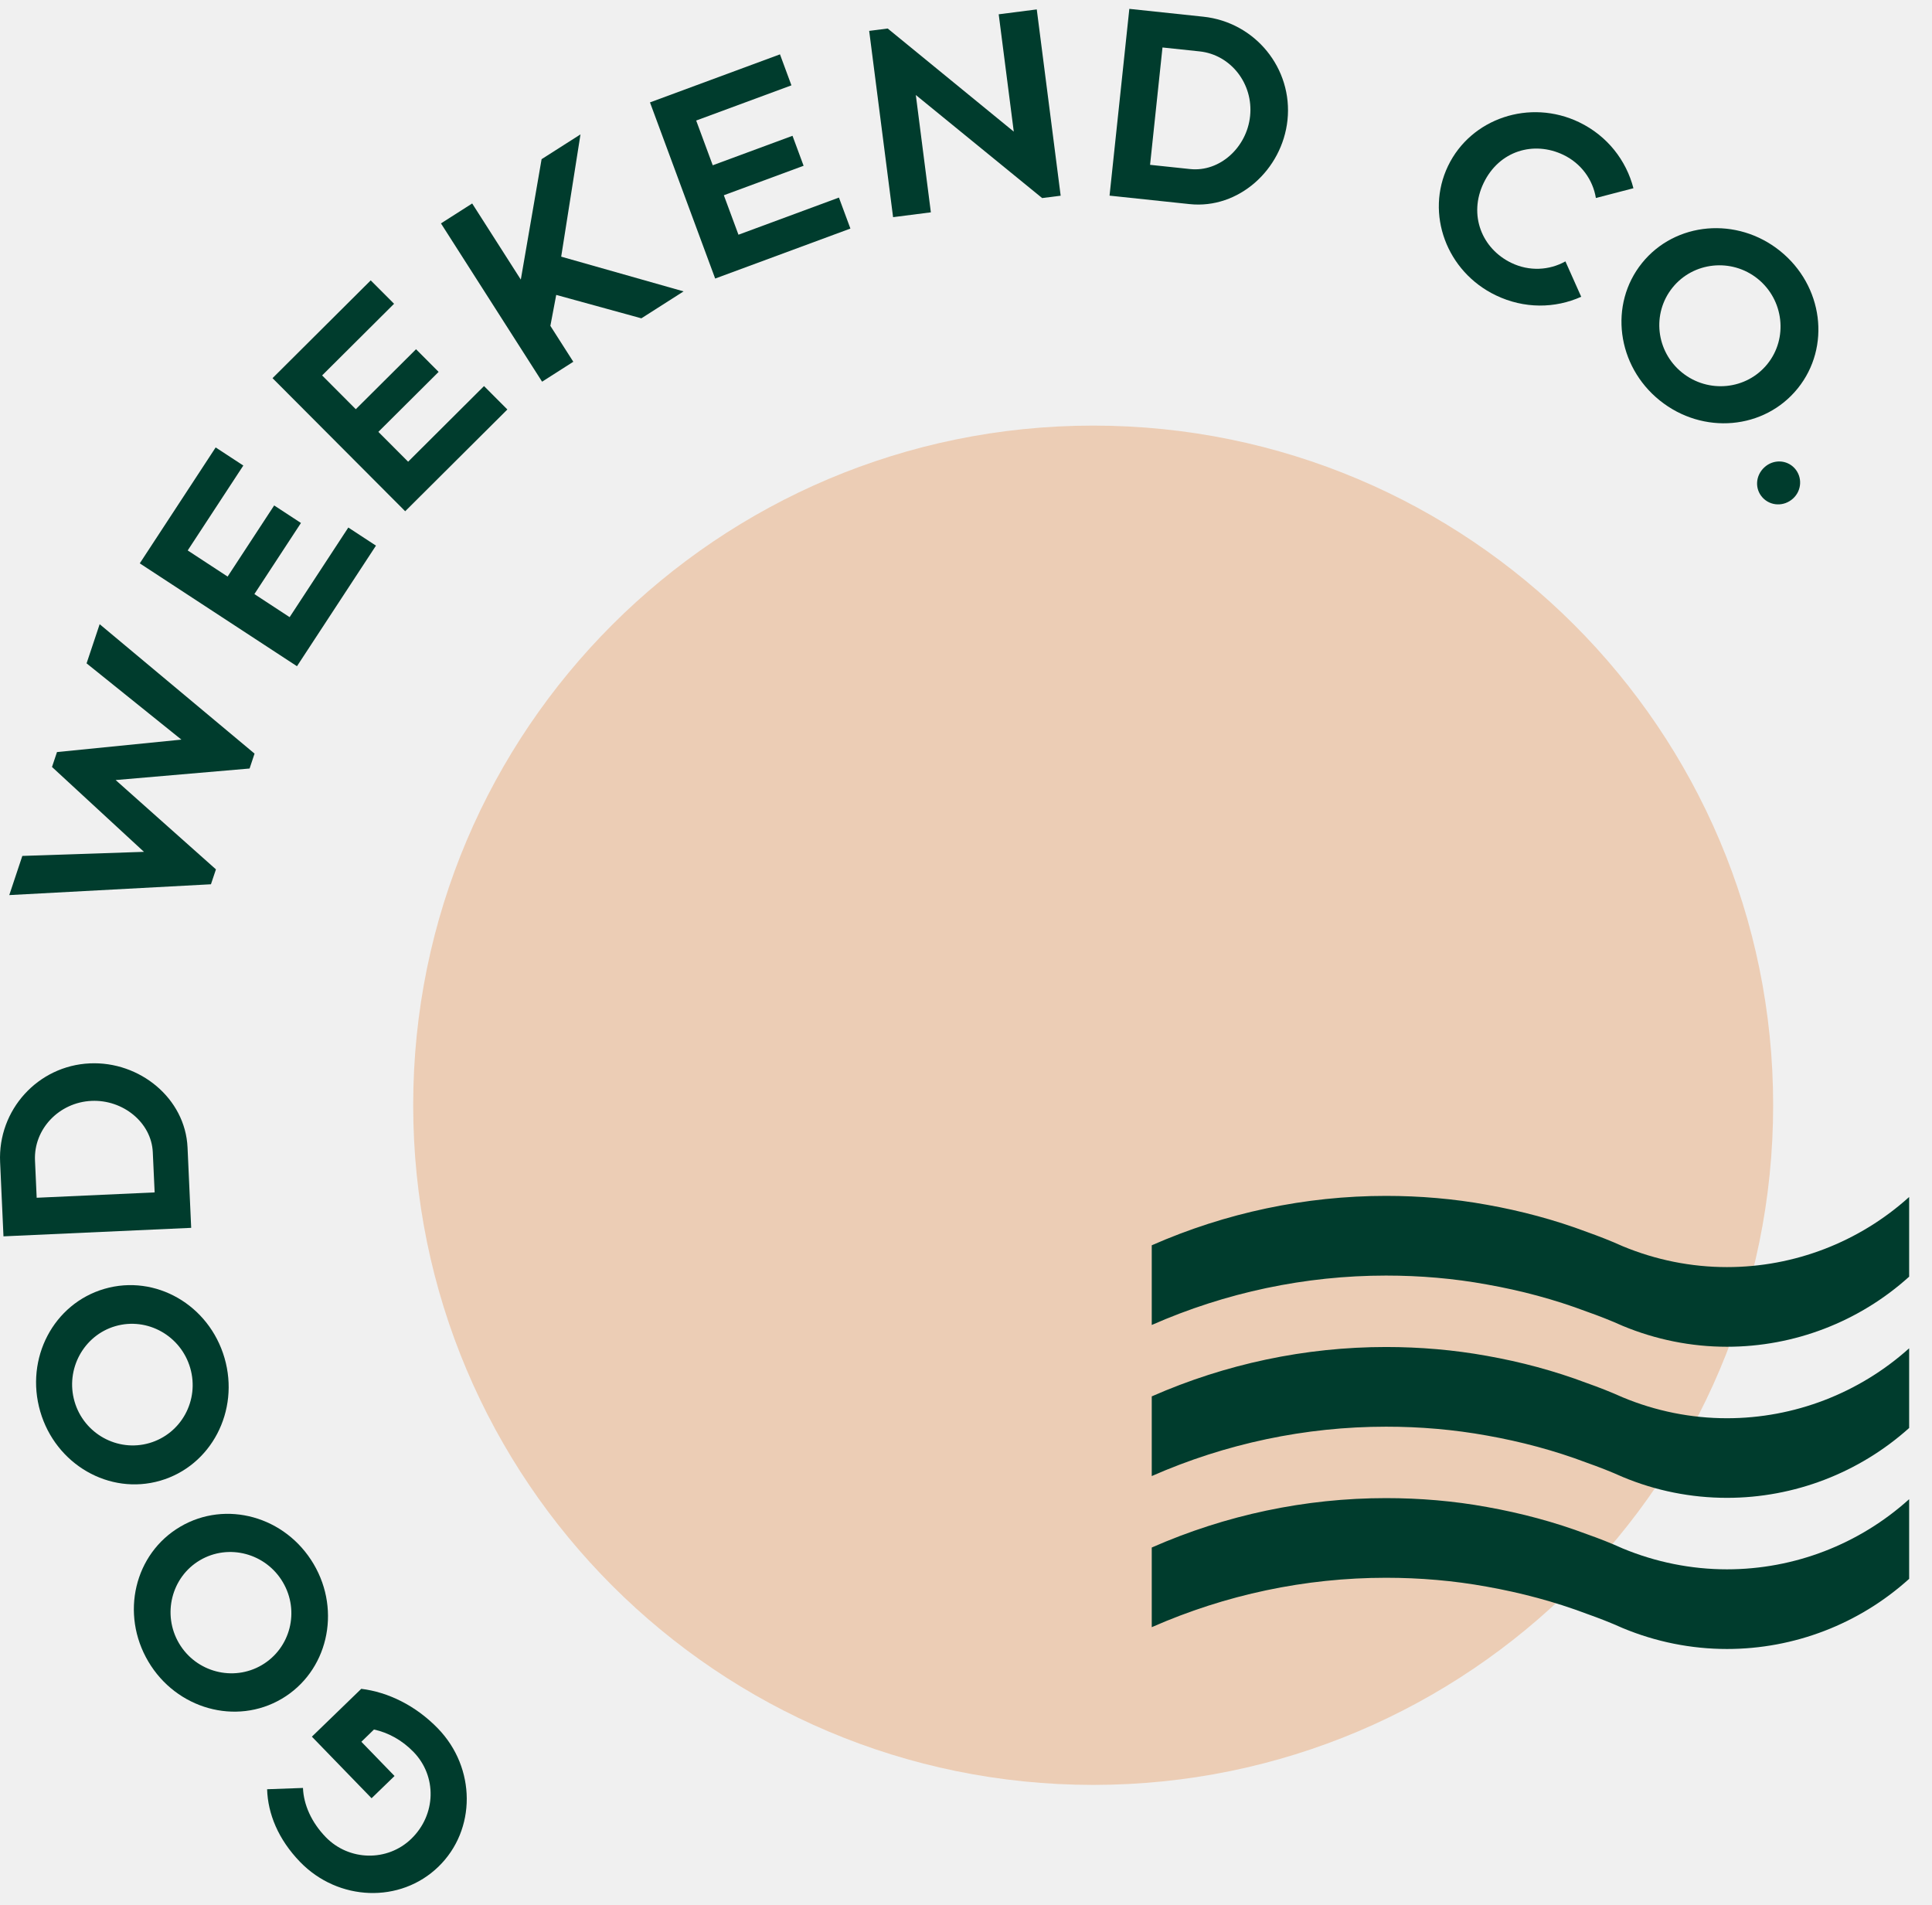
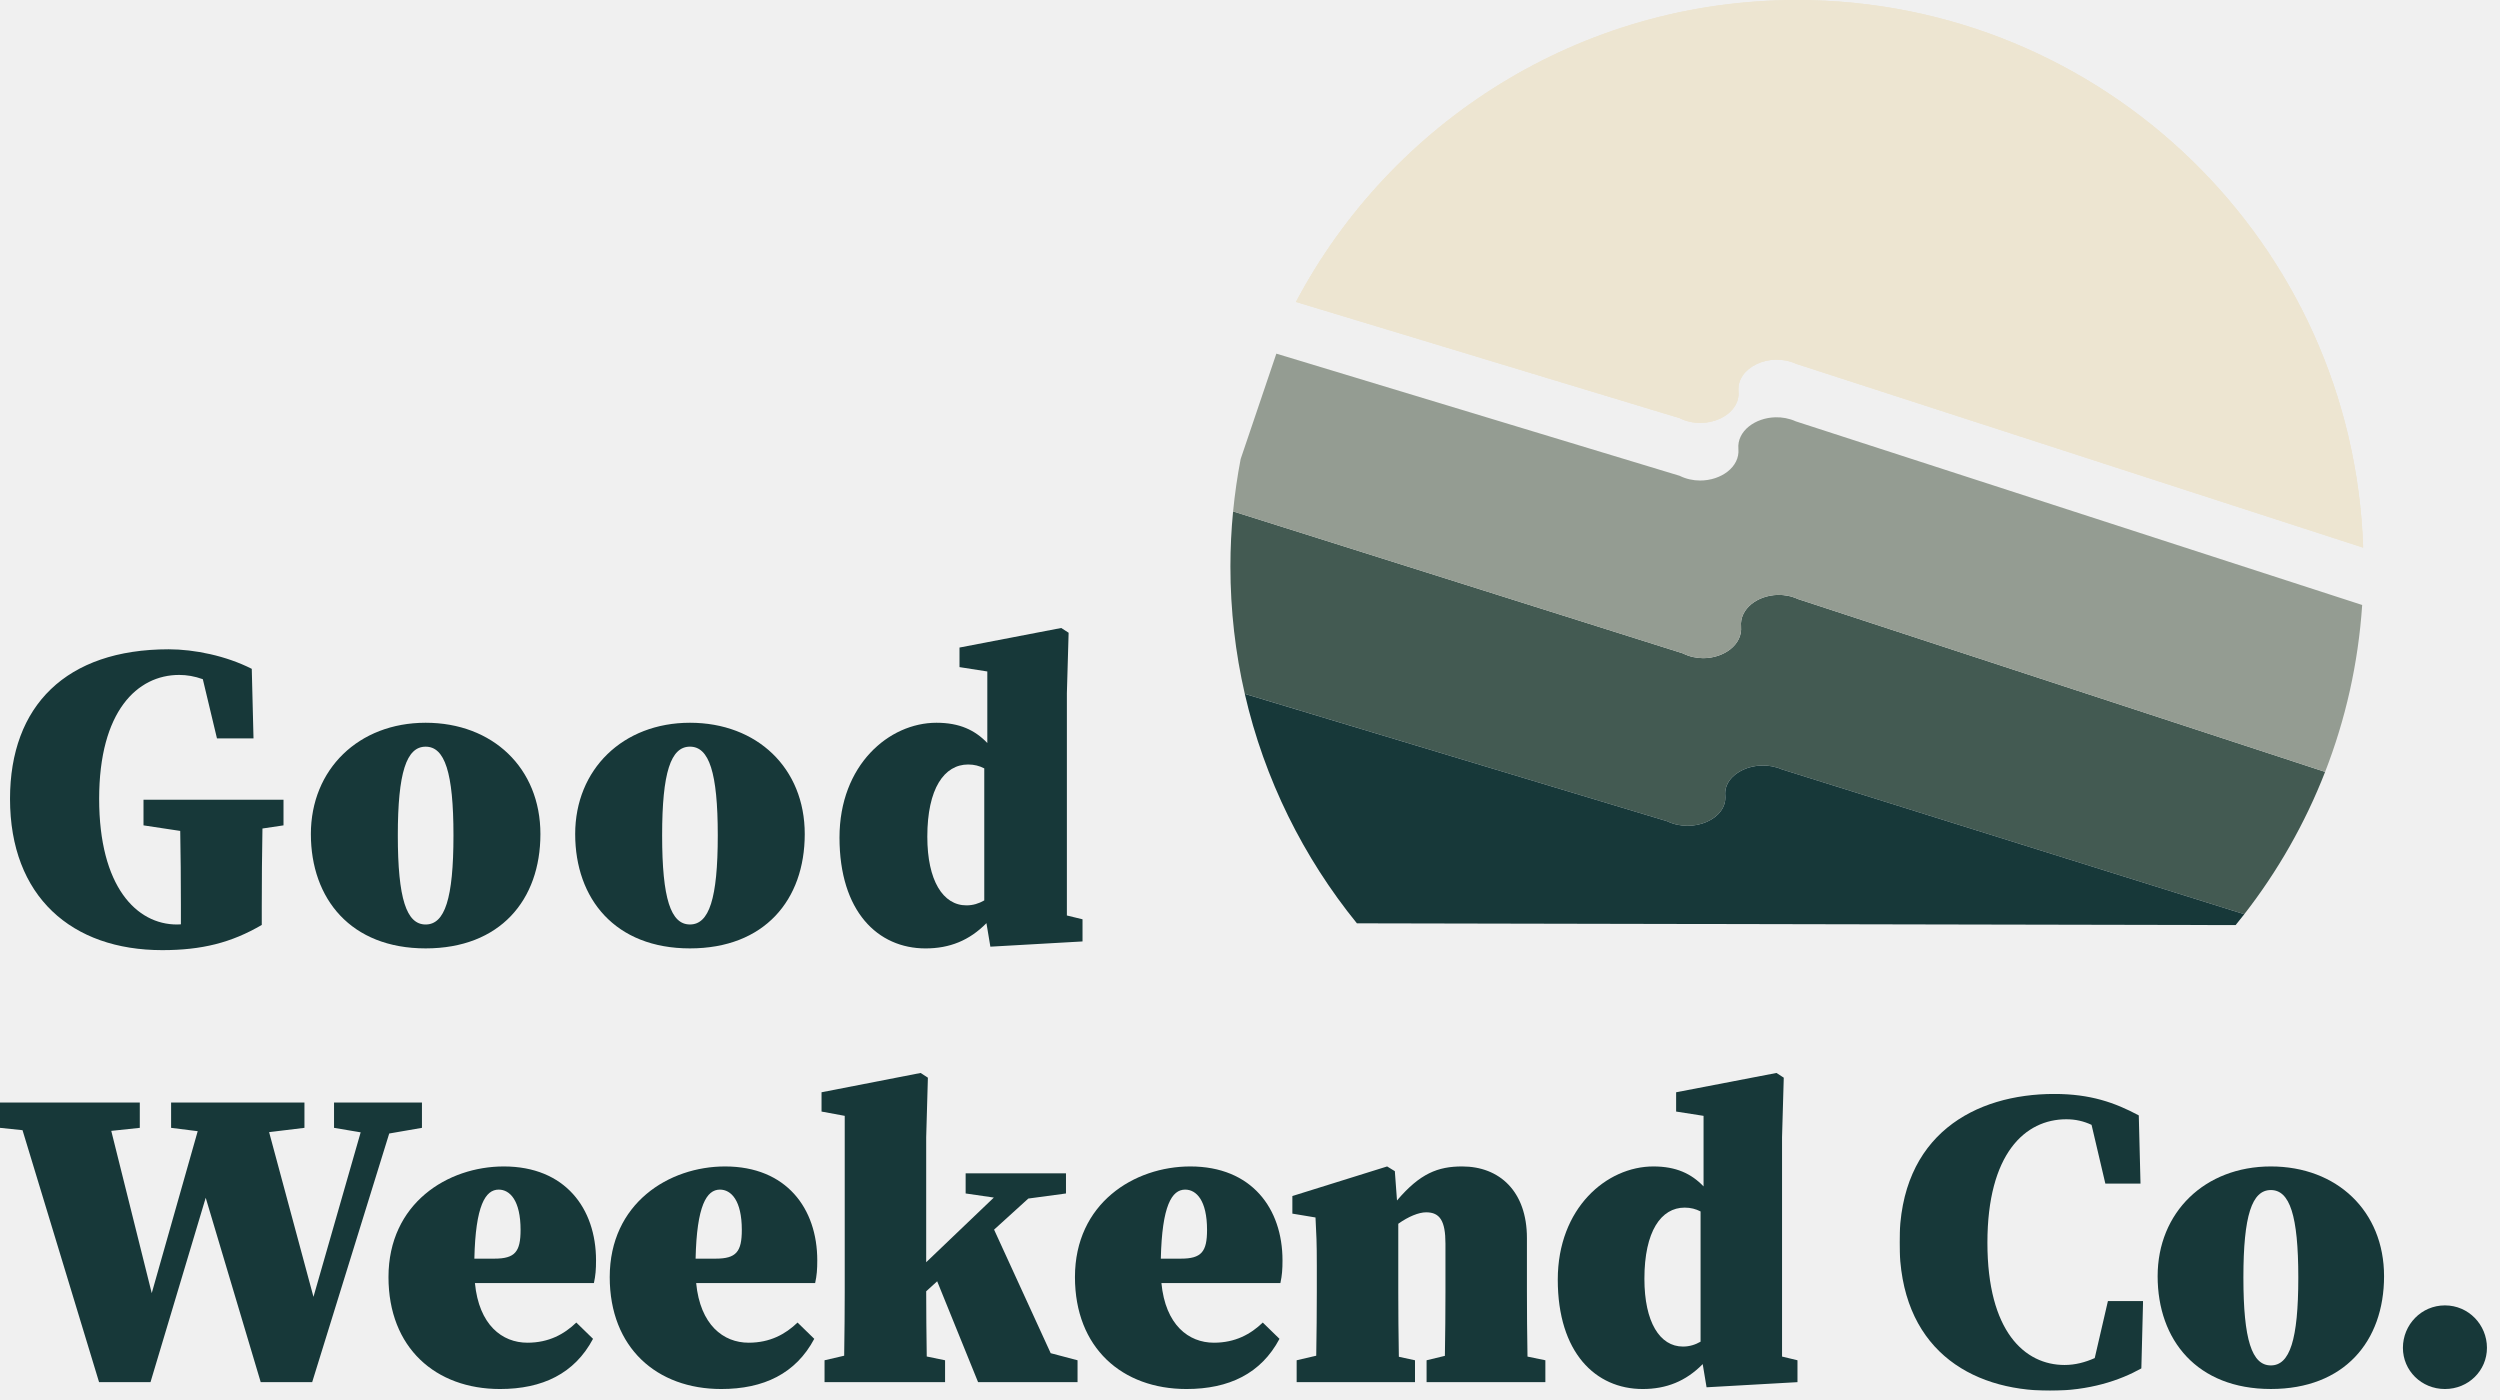
- <svg xmlns="http://www.w3.org/2000/svg" width="70px" height="69px" viewBox="0 0 70 69" version="1.1">
-   <g id="Side-By-Side" stroke="none" stroke-width="1" fill="none" fill-rule="evenodd">
-     <g id="logo-mobile">
-       <g id="Symbol_1_" transform="translate(14.80775, 15.1218)">
-         <g id="Group">
-           <g id="XMLID_17_" fill="#ECCDB5">
-             <path d="M24.801,0.298 C38.408,0.298 49.437,11.322 49.437,24.919 C49.437,38.522 38.407,49.547 24.801,49.547 C11.194,49.547 0.163,38.522 0.163,24.919 C0.163,11.322 11.194,0.298 24.801,0.298 Z" id="Path" />
-           </g>
-           <g id="Path" transform="translate(26.71833, 27.99142)" fill="#003C2D">
-             <path d="M12.348,3.425 C13.576,3.642 14.791,3.964 15.966,4.408 C16.402,4.561 16.837,4.731 17.266,4.924 C18.464,5.422 19.747,5.681 21.046,5.681 C23.481,5.681 25.831,4.78 27.646,3.142 L27.646,0.255 C25.831,1.892 23.481,2.795 21.046,2.795 C19.747,2.795 18.464,2.536 17.266,2.038 C16.837,1.844 16.402,1.676 15.966,1.52 C14.791,1.078 13.576,0.756 12.348,0.537 C11.15,0.319 9.922,0.215 8.692,0.215 C5.766,0.215 2.88,0.828 0.204,2.005 L0.204,4.892 C2.88,3.714 5.766,3.102 8.692,3.102 C9.922,3.102 11.15,3.205 12.348,3.425 Z" />
-             <path d="M12.348,8.898 C13.576,9.116 14.791,9.437 15.966,9.882 C16.402,10.036 16.837,10.205 17.266,10.398 C18.464,10.899 19.747,11.155 21.046,11.155 C23.481,11.155 25.831,10.252 27.646,8.624 L27.646,5.737 C25.831,7.366 23.481,8.271 21.046,8.271 C19.747,8.271 18.464,8.012 17.266,7.513 C16.837,7.32 16.402,7.15 15.966,6.996 C14.791,6.552 13.576,6.229 12.348,6.011 C11.15,5.794 9.922,5.69 8.692,5.69 C5.766,5.69 2.88,6.303 0.204,7.479 L0.204,10.366 C2.88,9.189 5.766,8.577 8.692,8.577 C9.922,8.576 11.15,8.681 12.348,8.898 Z" />
-             <path d="M8.692,14.051 C9.922,14.051 11.15,14.155 12.348,14.374 C13.576,14.593 14.791,14.913 15.966,15.357 C16.402,15.511 16.837,15.68 17.266,15.873 C18.464,16.372 19.747,16.631 21.046,16.631 C23.481,16.631 25.831,15.729 27.646,14.09 L27.646,11.204 C25.831,12.841 23.481,13.745 21.046,13.745 C19.747,13.745 18.464,13.485 17.266,12.988 C16.837,12.793 16.402,12.624 15.966,12.47 C14.791,12.028 13.576,11.706 12.348,11.487 C11.15,11.268 9.922,11.165 8.692,11.165 C5.766,11.165 2.88,11.777 0.204,12.955 L0.204,15.841 C2.88,14.663 5.766,14.051 8.692,14.051 Z" />
-           </g>
-         </g>
+ <svg xmlns="http://www.w3.org/2000/svg" xmlns:xlink="http://www.w3.org/1999/xlink" width="109px" height="61px" viewBox="0 0 109 61" version="1.1">
+   <defs>
+     <polygon id="path-1" points="0.818 0.061 11.438 0.061 11.438 13 0.818 13" />
+   </defs>
+   <g id="Symbols" stroke="none" stroke-width="1" fill="none" fill-rule="evenodd">
+     <g id="Group-40">
+       <path d="M7.072,41.426 C8.797,41.426 10.086,41.104 11.413,40.327 L11.413,39.55 C11.413,38.374 11.423,37.249 11.443,36.123 L12.361,35.986 L12.361,34.867 L11.47,34.867 L7.83,34.867 L6.257,34.867 L6.257,35.986 L7.858,36.228 C7.877,37.303 7.887,38.342 7.887,39.455 L7.887,40.301 C7.831,40.304 7.776,40.308 7.717,40.308 C5.953,40.308 4.323,38.658 4.323,34.829 C4.323,31 5.992,29.427 7.811,29.427 C8.144,29.427 8.481,29.483 8.843,29.613 L9.46,32.195 L11.053,32.195 L10.977,29.161 C9.859,28.593 8.475,28.309 7.356,28.309 C2.883,28.309 0.437,30.773 0.437,34.829 C0.437,39.094 3.129,41.426 7.072,41.426" id="Fill-1" fill="#173839" />
+       <path d="M18.558,32.555 C19.392,32.555 19.771,33.673 19.771,36.422 C19.771,39.189 19.392,40.308 18.558,40.308 C17.724,40.308 17.345,39.189 17.345,36.422 C17.345,33.673 17.724,32.555 18.558,32.555 M18.558,41.35 C21.8,41.35 23.562,39.246 23.562,36.365 C23.562,33.484 21.477,31.512 18.558,31.512 C15.639,31.512 13.554,33.54 13.554,36.365 C13.554,39.189 15.298,41.35 18.558,41.35" id="Fill-3" fill="#173839" />
+       <path d="M28.869,36.422 C28.869,33.672 29.248,32.554 30.082,32.554 C30.916,32.554 31.295,33.672 31.295,36.422 C31.295,39.19 30.916,40.307 30.082,40.307 C29.248,40.307 28.869,39.19 28.869,36.422 M35.087,36.364 C35.087,33.483 33.001,31.512 30.082,31.512 C27.163,31.512 25.078,33.541 25.078,36.364 C25.078,39.19 26.822,41.35 30.082,41.35 C33.324,41.35 35.087,39.246 35.087,36.364" id="Fill-5" fill="#173839" />
+       <path d="M42.213,33.332 C42.479,33.332 42.706,33.394 42.914,33.501 L42.914,39.258 C42.679,39.394 42.422,39.474 42.137,39.474 C41.114,39.474 40.431,38.394 40.431,36.479 C40.431,34.375 41.17,33.332 42.213,33.332 M40.355,41.351 C41.4,41.351 42.264,41.007 43.009,40.249 L43.18,41.275 L47.198,41.047 L47.198,40.081 L46.516,39.915 L46.516,30.223 L46.592,27.588 L46.27,27.38 L41.834,28.233 L41.834,29.086 L43.047,29.276 L43.047,32.395 C42.505,31.829 41.831,31.512 40.829,31.512 C38.763,31.512 36.602,33.351 36.602,36.517 C36.602,39.739 38.27,41.351 40.355,41.351" id="Fill-7" fill="#173839" />
+       <polygon id="Fill-9" fill="#173839" points="18.397 49.174 18.397 48.071 17.387 48.071 16.097 48.071 14.564 48.071 14.564 49.174 15.725 49.37 13.667 56.543 11.733 49.361 13.274 49.174 13.274 48.071 11.386 48.071 8.974 48.071 7.46 48.071 7.46 49.174 8.62 49.32 6.616 56.381 4.851 49.306 6.095 49.174 6.095 48.071 4.543 48.071 0.617 48.071 0 48.071 0 49.174 0.982 49.276 4.319 60.261 6.562 60.261 8.969 52.223 11.367 60.261 13.611 60.261 16.97 49.421" />
+       <path d="M21.556,54.877 L20.682,54.877 C20.734,52.557 21.164,51.867 21.743,51.867 C22.229,51.867 22.697,52.335 22.697,53.625 C22.697,54.578 22.453,54.877 21.556,54.877 M21.967,50.857 C19.518,50.857 16.938,52.465 16.938,55.681 C16.938,58.766 18.995,60.561 21.799,60.561 C23.65,60.561 25.052,59.888 25.856,58.373 L25.127,57.663 C24.604,58.168 23.93,58.542 22.996,58.542 C21.891,58.542 20.883,57.766 20.707,55.943 L25.894,55.943 C25.968,55.606 25.987,55.345 25.987,54.952 C25.987,52.689 24.641,50.857 21.967,50.857" id="Fill-11" fill="#173839" />
+       <path d="M31.202,54.877 L30.328,54.877 C30.38,52.557 30.81,51.867 31.389,51.867 C31.875,51.867 32.343,52.335 32.343,53.625 C32.343,54.578 32.099,54.877 31.202,54.877 M31.613,50.857 C29.164,50.857 26.584,52.465 26.584,55.681 C26.584,58.766 28.641,60.561 31.445,60.561 C33.296,60.561 34.698,59.888 35.502,58.373 L34.773,57.663 C34.249,58.168 33.576,58.542 32.642,58.542 C31.537,58.542 30.529,57.766 30.353,55.943 L35.54,55.943 C35.614,55.606 35.633,55.345 35.633,54.952 C35.633,52.689 34.287,50.857 31.613,50.857" id="Fill-13" fill="#173839" />
+       <path d="M43.342,53.612 L44.834,52.257 L46.477,52.035 L46.477,51.156 L46.047,51.156 L44.438,51.156 L42.102,51.156 L42.102,52.035 L43.331,52.214 L40.382,55.033 L40.382,49.586 L40.456,46.987 L40.139,46.781 L35.819,47.623 L35.819,48.464 L36.83,48.651 L36.83,56.335 C36.83,56.998 36.822,58.186 36.806,59.109 L35.95,59.308 L35.95,60.261 L36.773,60.261 L40.438,60.261 L41.205,60.261 L41.205,59.308 L40.406,59.143 C40.391,58.257 40.383,57.097 40.382,56.3 L40.861,55.864 L42.644,60.261 L46.981,60.261 L46.981,59.308 L45.81,58.999 L43.342,53.612 Z" id="Fill-15" fill="#173839" />
+       <path d="M51.486,54.877 L50.612,54.877 C50.664,52.557 51.094,51.867 51.673,51.867 C52.16,51.867 52.627,52.335 52.627,53.625 C52.627,54.578 52.383,54.877 51.486,54.877 M51.898,50.857 C49.449,50.857 46.868,52.465 46.868,55.681 C46.868,58.766 48.925,60.561 51.73,60.561 C53.581,60.561 54.983,59.888 55.786,58.373 L55.057,57.663 C54.533,58.168 53.861,58.542 52.926,58.542 C51.822,58.542 50.813,57.766 50.638,55.943 L55.825,55.943 C55.898,55.606 55.917,55.345 55.917,54.952 C55.917,52.689 54.572,50.857 51.898,50.857" id="Fill-17" fill="#173839" />
+       <path d="M66.574,56.335 L66.574,53.979 C66.574,51.941 65.377,50.857 63.751,50.857 C62.693,50.857 61.912,51.161 60.909,52.341 L60.815,51.063 L60.479,50.857 L56.347,52.147 L56.347,52.914 L57.356,53.082 C57.394,53.83 57.413,54.147 57.413,55.176 L57.413,56.335 C57.413,57.103 57.404,58.207 57.388,59.109 L56.534,59.308 L56.534,60.261 L57.356,60.261 L61.021,60.261 L61.694,60.261 L61.694,59.308 L60.99,59.155 C60.973,58.244 60.965,57.116 60.965,56.335 L60.965,53.356 C61.407,53.041 61.858,52.857 62.18,52.857 C62.779,52.857 63.022,53.231 63.022,54.222 L63.022,56.335 C63.022,57.127 63.013,58.221 62.997,59.115 L62.199,59.308 L62.199,60.261 L62.965,60.261 L66.63,60.261 L67.378,60.261 L67.378,59.308 L66.599,59.147 C66.582,58.248 66.574,57.137 66.574,56.335" id="Fill-19" fill="#173839" />
+       <path d="M73.378,58.71 C72.368,58.71 71.696,57.644 71.696,55.756 C71.696,53.681 72.425,52.652 73.453,52.652 C73.716,52.652 73.939,52.713 74.145,52.819 L74.145,58.497 C73.913,58.631 73.659,58.71 73.378,58.71 Z M77.697,49.586 L77.772,46.987 L77.454,46.781 L73.079,47.623 L73.079,48.464 L74.275,48.651 L74.275,51.727 C73.741,51.169 73.076,50.857 72.088,50.857 C70.05,50.857 67.919,52.671 67.919,55.793 C67.919,58.972 69.564,60.561 71.621,60.561 C72.651,60.561 73.503,60.222 74.238,59.475 L74.406,60.486 L78.37,60.262 L78.37,59.308 L77.697,59.146 L77.697,49.586 Z" id="Fill-21" fill="#173839" />
+       <g id="Group-25" transform="translate(82, 47.6352)">
+         <mask id="mask-2" fill="white">
+           <use xlink:href="#path-1" />
+         </mask>
+         <g id="Clip-24" />
+         <path d="M9.33,11.577 C8.905,11.766 8.471,11.878 8.016,11.878 C6.278,11.878 4.651,10.42 4.651,6.55 C4.651,2.66 6.296,1.165 8.091,1.165 C8.488,1.165 8.84,1.245 9.192,1.408 L9.793,3.969 L11.326,3.969 L11.251,0.996 C10.204,0.436 9.138,0.061 7.568,0.061 C4.109,0.061 0.818,1.838 0.818,6.531 C0.818,11.111 3.847,13 7.381,13 C9.101,13 10.428,12.551 11.363,12.027 L11.438,9.092 L9.905,9.092 L9.33,11.577 Z" id="Fill-23" fill="#173839" mask="url(#mask-2)" />
      </g>
-       <g id="Name" fill="#003C2D">
-         <g id="Group">
-           <path d="M11.3,62.921 L13.089,61.188 C14.05,61.305 15.054,61.785 15.867,62.624 C17.251,64.052 17.263,66.298 15.883,67.634 C14.502,68.971 12.257,68.888 10.873,67.46 C10.08,66.641 9.705,65.714 9.678,64.826 L10.977,64.779 C11.001,65.387 11.285,66.026 11.802,66.56 C12.649,67.433 14.042,67.455 14.901,66.622 C15.81,65.743 15.832,64.35 14.985,63.477 C14.562,63.04 14.061,62.773 13.55,62.662 L13.093,63.106 L14.295,64.346 L13.463,65.152 L11.3,62.921 Z" id="Path" />
-           <path d="M6.528,55.316 C8.184,54.339 10.343,54.938 11.364,56.667 C12.379,58.387 11.864,60.573 10.208,61.549 C8.552,62.525 6.389,61.918 5.373,60.198 C4.352,58.469 4.872,56.291 6.528,55.316 Z M7.244,56.529 C6.212,57.137 5.869,58.493 6.487,59.54 C7.106,60.588 8.455,60.935 9.487,60.327 C10.527,59.714 10.867,58.371 10.248,57.324 C9.631,56.277 8.284,55.916 7.244,56.529 Z" id="Shape" fill-rule="nonzero" />
-           <path d="M3.787,46.695 C5.633,46.16 7.575,47.275 8.135,49.202 C8.692,51.121 7.652,53.111 5.806,53.647 C3.961,54.182 2.015,53.058 1.458,51.139 C0.898,49.211 1.942,47.231 3.787,46.695 Z M4.18,48.048 C3.03,48.382 2.362,49.611 2.701,50.779 C3.04,51.947 4.26,52.618 5.41,52.284 C6.569,51.948 7.232,50.731 6.892,49.563 C6.553,48.395 5.339,47.712 4.18,48.048 Z" id="Shape" fill-rule="nonzero" />
-           <path d="M6.795,41.574 L6.927,44.486 L0.126,44.794 L0.004,42.104 C-0.082,40.214 1.373,38.612 3.254,38.527 C5.058,38.445 6.714,39.79 6.795,41.574 Z M5.536,41.747 C5.488,40.667 4.454,39.835 3.316,39.886 C2.139,39.939 1.216,40.909 1.268,42.046 L1.329,43.396 L5.603,43.202 L5.536,41.747 Z" id="Shape" fill-rule="nonzero" />
-           <polygon id="Path" points="9.223 27.304 9.043 27.844 4.19 28.262 7.824 31.498 7.643 32.038 0.336 32.43 0.809 31.011 5.216 30.863 1.884 27.788 2.065 27.248 6.572 26.797 3.137 24.034 3.611 22.615" />
-           <polygon id="Path" points="12.62 19.113 13.622 19.769 10.76 24.138 5.064 20.411 7.814 16.211 8.816 16.867 6.801 19.943 8.247 20.89 9.934 18.313 10.904 18.948 9.217 21.524 10.494 22.36" />
-           <polygon id="Path" points="17.537 13.988 18.383 14.836 14.681 18.523 9.874 13.701 13.432 10.158 14.278 11.006 11.671 13.602 12.891 14.826 15.074 12.653 15.892 13.474 13.709 15.647 14.787 16.728" />
-           <polygon id="Path" points="24.768 10.557 23.238 11.533 20.153 10.685 19.941 11.806 20.772 13.107 19.641 13.829 15.977 8.094 17.108 7.372 18.87 10.13 19.623 5.767 21.032 4.869 20.333 9.299" />
-           <polygon id="Path" points="30.396 7.158 30.812 8.281 25.912 10.092 23.55 3.71 28.26 1.969 28.675 3.092 25.224 4.367 25.824 5.988 28.714 4.92 29.116 6.006 26.226 7.074 26.756 8.504" />
-           <polygon id="Path" points="37.564 0.341 38.43 7.091 37.759 7.176 33.182 3.442 33.727 7.693 32.358 7.868 31.492 1.119 32.163 1.033 36.731 4.769 36.185 0.518" />
-           <path d="M43.101,7.395 L40.201,7.088 L40.918,0.321 L43.598,0.605 C45.48,0.804 46.846,2.482 46.648,4.353 C46.457,6.148 44.878,7.583 43.101,7.395 Z M43.119,6.125 C44.195,6.239 45.173,5.343 45.293,4.21 C45.418,3.039 44.597,1.982 43.464,1.862 L42.119,1.72 L41.669,5.972 L43.119,6.125 Z" id="Shape" fill-rule="nonzero" />
-           <path d="M56.718,9.47 L57.29,10.752 C56.346,11.177 55.224,11.194 54.197,10.7 C52.412,9.843 51.633,7.744 52.465,6.013 C53.298,4.282 55.43,3.571 57.214,4.428 C58.241,4.922 58.925,5.818 59.182,6.82 L57.822,7.174 C57.713,6.51 57.289,5.921 56.645,5.611 C55.574,5.097 54.318,5.457 53.754,6.632 C53.197,7.789 53.691,9.012 54.762,9.526 C55.406,9.836 56.131,9.799 56.718,9.47 Z" id="Path" />
-           <path d="M65.137,14.07 C63.932,15.567 61.7,15.767 60.135,14.508 C58.577,13.254 58.288,11.027 59.493,9.53 C60.699,8.033 62.938,7.84 64.495,9.092 C66.061,10.352 66.342,12.574 65.137,14.07 Z M64.038,13.186 C64.789,12.254 64.632,10.863 63.684,10.1 C62.735,9.338 61.35,9.487 60.599,10.42 C59.842,11.36 59.998,12.737 60.946,13.5 C61.894,14.263 63.281,14.127 64.038,13.186 Z" id="Shape" fill-rule="nonzero" />
-           <path d="M63.858,18.024 C63.572,17.71 63.602,17.226 63.931,16.928 C64.252,16.636 64.737,16.652 65.023,16.966 C65.309,17.281 65.285,17.771 64.964,18.063 C64.635,18.362 64.144,18.339 63.858,18.024 Z" id="Path" />
-         </g>
-       </g>
+       <path d="M99.009,59.532 C98.186,59.532 97.812,58.429 97.812,55.699 C97.812,52.989 98.186,51.886 99.009,51.886 C99.832,51.886 100.206,52.989 100.206,55.699 C100.206,58.429 99.832,59.532 99.009,59.532 M99.009,50.857 C96.13,50.857 94.073,52.858 94.073,55.643 C94.073,58.429 95.793,60.56 99.009,60.56 C102.206,60.56 103.945,58.485 103.945,55.643 C103.945,52.802 101.888,50.857 99.009,50.857" id="Fill-26" fill="#173839" />
+       <path d="M106.599,56.915 C105.571,56.915 104.767,57.756 104.767,58.766 C104.767,59.757 105.571,60.561 106.599,60.561 C107.627,60.561 108.431,59.757 108.431,58.766 C108.431,57.756 107.627,56.915 106.599,56.915" id="Fill-28" fill="#173839" />
+       <path d="M77.507,25.938 C76.628,25.959 75.843,26.541 75.91,27.316 C75.978,28.111 75.157,28.695 74.262,28.696 C73.963,28.696 73.657,28.631 73.372,28.487 L53.763,22.297 C53.686,23.088 53.646,23.89 53.646,24.701 C53.646,26.61 53.863,28.468 54.273,30.252 L72.687,35.806 C73.825,36.355 75.312,35.7 75.221,34.69 C75.132,33.704 76.556,33.046 77.696,33.547 L97.85,39.86 C99.307,37.988 100.5,35.901 101.375,33.654 L78.389,26.118 C78.103,25.986 77.8,25.931 77.507,25.938" id="Fill-30" fill="#435A52" />
+       <path d="M77.41,18.194 C76.521,18.215 75.727,18.797 75.794,19.572 C75.863,20.366 75.033,20.951 74.127,20.951 C73.825,20.951 73.515,20.886 73.227,20.743 L55.649,15.419 L54.093,20.012 C53.949,20.763 53.838,21.525 53.763,22.298 L73.372,28.487 C73.657,28.631 73.964,28.696 74.262,28.696 C75.158,28.695 75.978,28.111 75.91,27.317 C75.844,26.541 76.629,25.959 77.508,25.938 C77.801,25.931 78.104,25.986 78.389,26.118 L101.375,33.654 C102.263,31.374 102.82,28.928 102.991,26.377 L78.302,18.373 C78.013,18.242 77.706,18.187 77.41,18.194" id="Fill-32" fill="#949C92" />
+       <path d="M75.799,17.061 C75.709,16.027 77.151,15.338 78.307,15.862 L103.034,23.878 C102.599,10.617 91.714,0 78.348,0 C68.873,0 60.645,5.335 56.502,13.165 L73.232,18.232 C74.385,18.807 75.891,18.12 75.799,17.061" id="Fill-34" fill="#EDE5D1" />
+       <path d="M77.697,33.547 C76.556,33.047 75.133,33.704 75.222,34.69 C75.312,35.7 73.826,36.355 72.688,35.806 L54.273,30.253 C55.129,33.98 56.83,37.385 59.161,40.257 L97.473,40.334 C97.601,40.177 97.727,40.019 97.851,39.86 L77.697,33.547 Z" id="Fill-36" fill="#173839" />
+       <path d="M75.799,17.061 C75.709,16.027 77.151,15.338 78.307,15.862 L103.034,23.878 C102.599,10.617 91.714,0 78.348,0 C68.873,0 60.645,5.335 56.502,13.165 L73.232,18.232 C74.385,18.807 75.891,18.12 75.799,17.061" id="Fill-38" fill="#EDE5D1" />
    </g>
  </g>
</svg>
